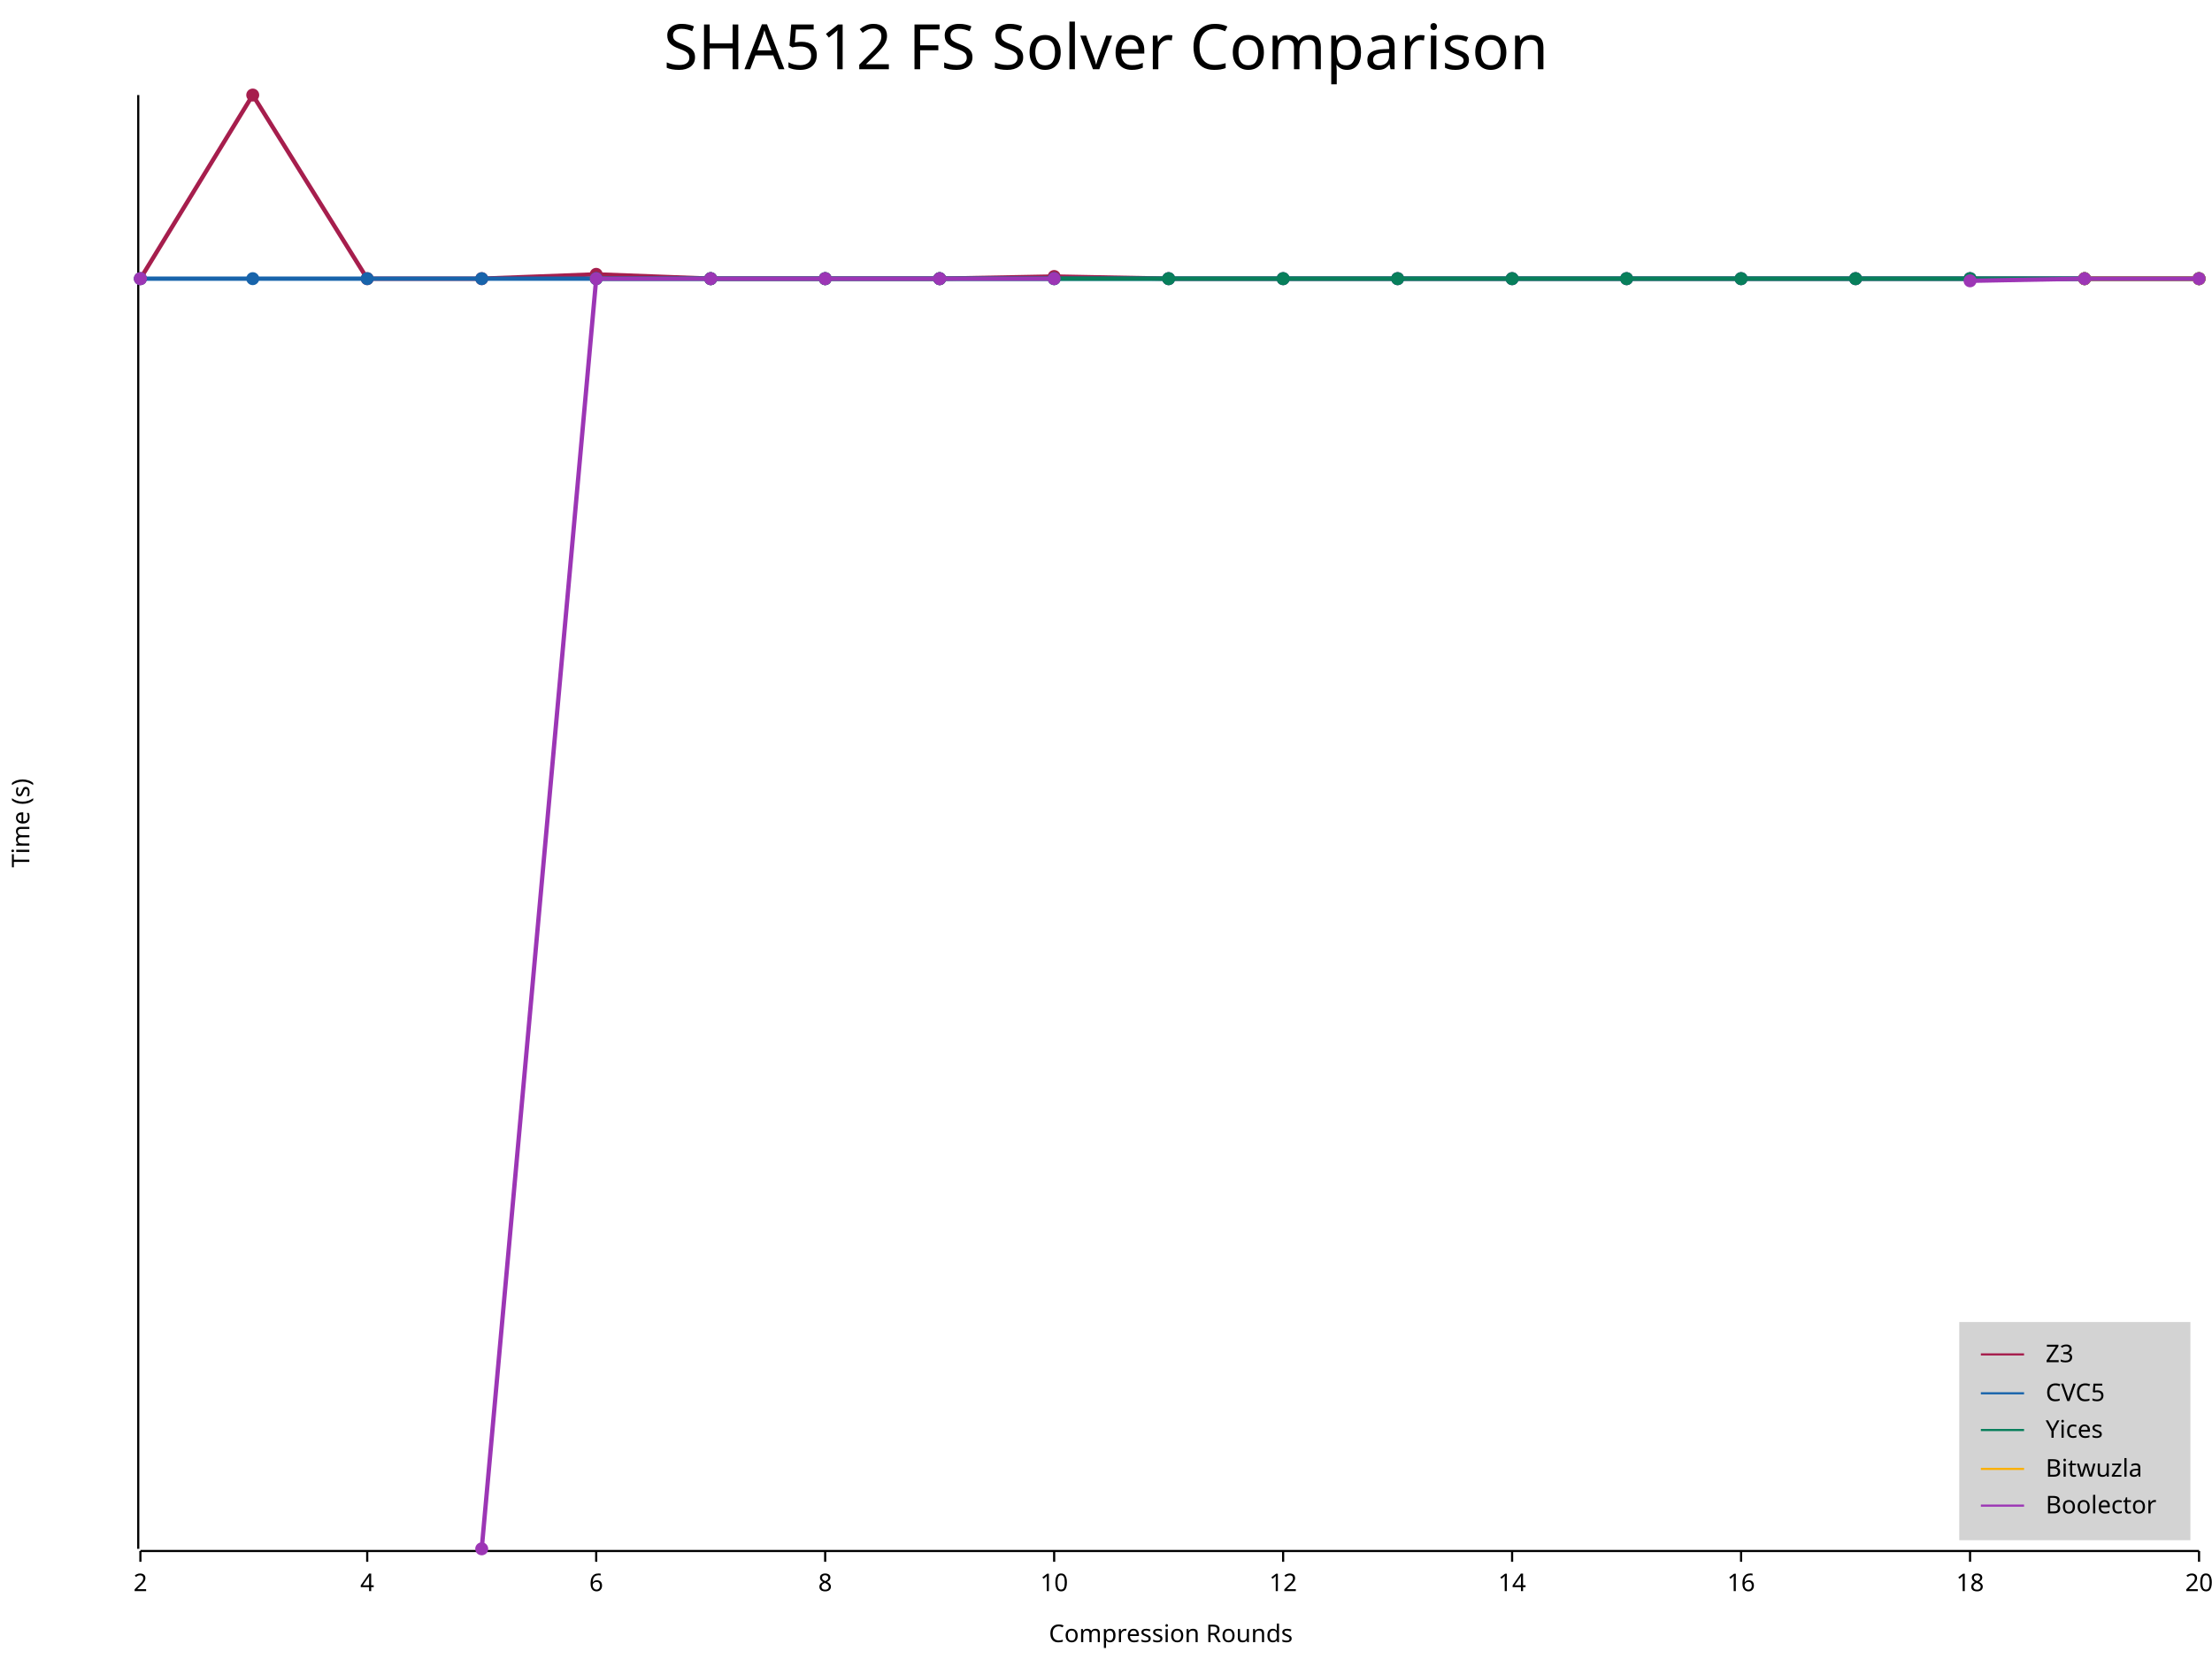
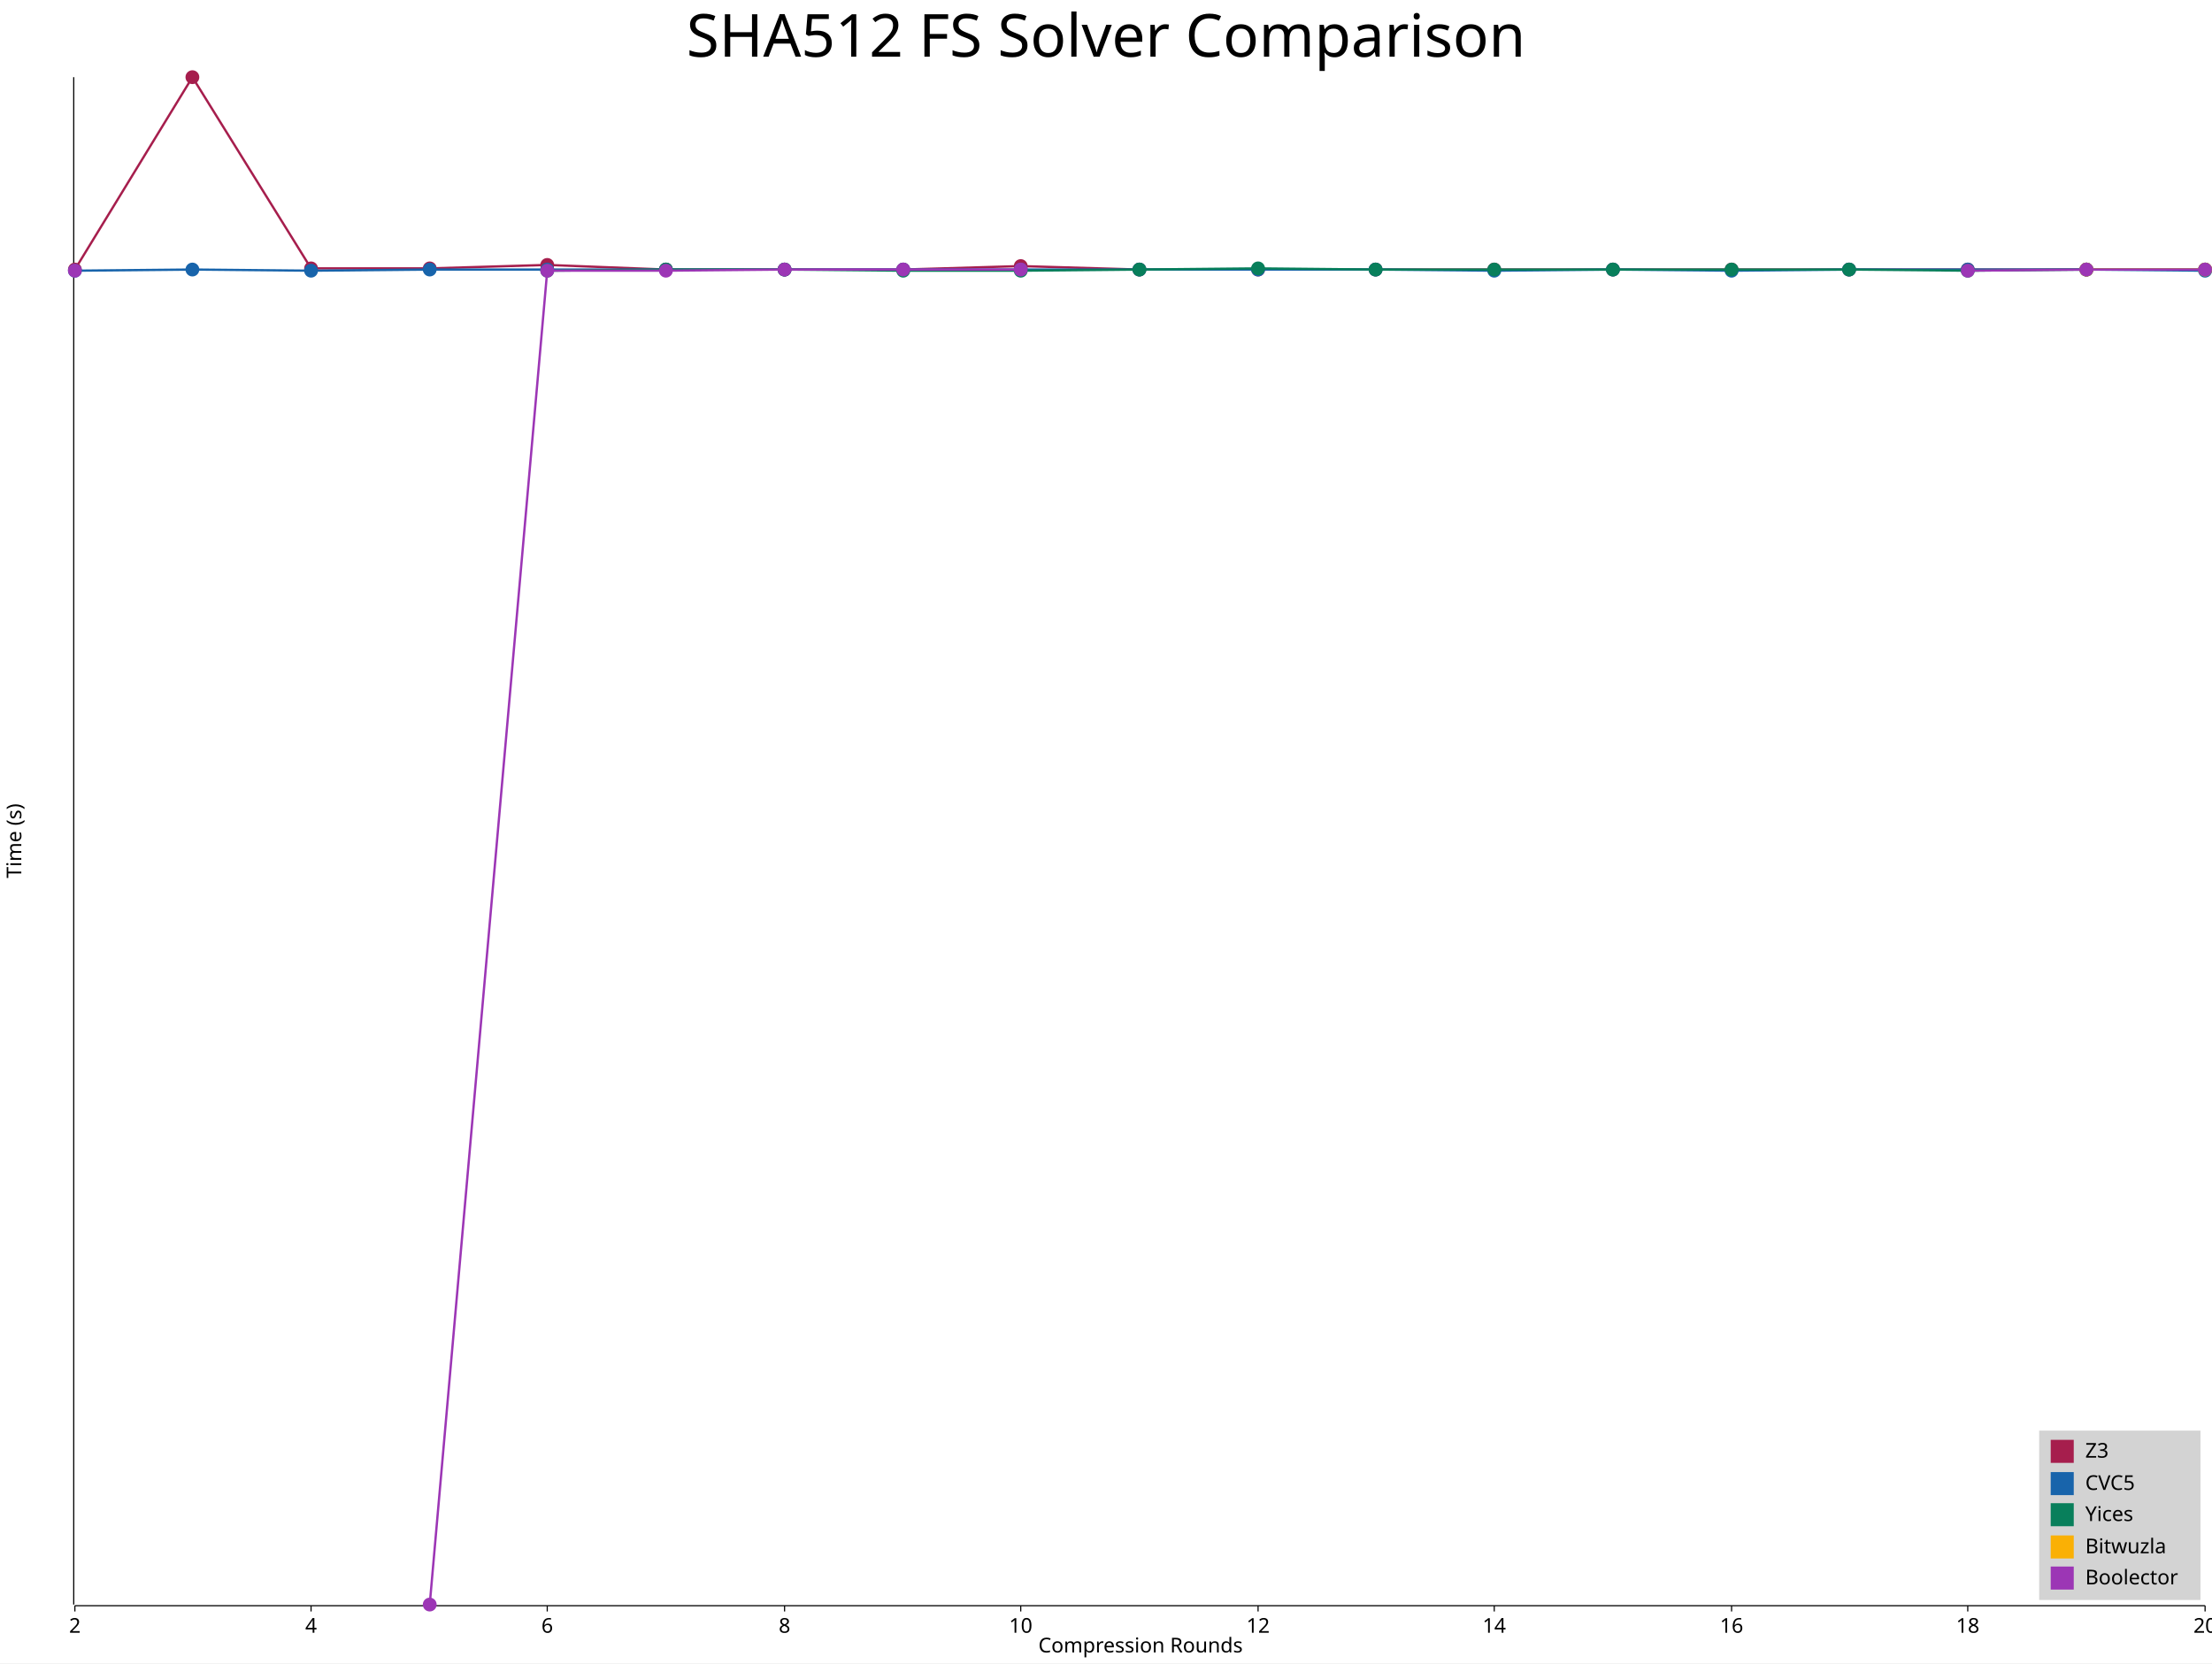
- <svg xmlns="http://www.w3.org/2000/svg" width="1024" height="768" viewBox="0 0 1024 768">
-   <rect x="0" y="0" width="1024" height="768" opacity="1" fill="#FFFFFF" stroke="none" />
-   <text x="512" y="10" dy="0.76em" text-anchor="middle" font-family="noto sans" font-size="29.032" opacity="1" fill="#000000">
+ <svg xmlns="http://www.w3.org/2000/svg" width="1920" height="1444" viewBox="0 0 1920 1444">
+   <rect x="0" y="0" width="1920" height="1444" opacity="1" fill="#FFFFFF" stroke="none" />
+   <text x="960" y="10" dy="0.76em" text-anchor="middle" font-family="noto sans" font-size="51.613" opacity="1" fill="#000000">
SHA512 FS Solver Comparison
</text>
-   <text x="542" y="763" dy="-0.5ex" text-anchor="middle" font-family="noto sans" font-size="11.29" opacity="1" fill="#000000">
+   <text x="990" y="1439" dy="-0.5ex" text-anchor="middle" font-family="noto sans" font-size="17.742" opacity="1" fill="#000000">
Compression Rounds
</text>
-   <polyline fill="none" opacity="1" stroke="#000000" stroke-width="1" points="65,718 1018,718 " />
-   <text x="65" y="728" dy="0.76em" text-anchor="middle" font-family="noto sans" font-size="11.29" opacity="1" fill="#000000">
+   <polyline fill="none" opacity="1" stroke="#000000" stroke-width="1" points="65,1394 1914,1394 " />
+   <text x="65" y="1404" dy="0.76em" text-anchor="middle" font-family="noto sans" font-size="17.742" opacity="1" fill="#000000">
2
</text>
-   <polyline fill="none" opacity="1" stroke="#000000" stroke-width="1" points="65,718 65,723 " />
-   <text x="170" y="728" dy="0.76em" text-anchor="middle" font-family="noto sans" font-size="11.29" opacity="1" fill="#000000">
+   <polyline fill="none" opacity="1" stroke="#000000" stroke-width="1" points="65,1394 65,1399 " />
+   <text x="270" y="1404" dy="0.76em" text-anchor="middle" font-family="noto sans" font-size="17.742" opacity="1" fill="#000000">
4
</text>
-   <polyline fill="none" opacity="1" stroke="#000000" stroke-width="1" points="170,718 170,723 " />
-   <text x="276" y="728" dy="0.76em" text-anchor="middle" font-family="noto sans" font-size="11.29" opacity="1" fill="#000000">
+   <polyline fill="none" opacity="1" stroke="#000000" stroke-width="1" points="270,1394 270,1399 " />
+   <text x="475" y="1404" dy="0.76em" text-anchor="middle" font-family="noto sans" font-size="17.742" opacity="1" fill="#000000">
6
</text>
-   <polyline fill="none" opacity="1" stroke="#000000" stroke-width="1" points="276,718 276,723 " />
-   <text x="382" y="728" dy="0.76em" text-anchor="middle" font-family="noto sans" font-size="11.29" opacity="1" fill="#000000">
+   <polyline fill="none" opacity="1" stroke="#000000" stroke-width="1" points="475,1394 475,1399 " />
+   <text x="681" y="1404" dy="0.76em" text-anchor="middle" font-family="noto sans" font-size="17.742" opacity="1" fill="#000000">
8
</text>
-   <polyline fill="none" opacity="1" stroke="#000000" stroke-width="1" points="382,718 382,723 " />
-   <text x="488" y="728" dy="0.76em" text-anchor="middle" font-family="noto sans" font-size="11.29" opacity="1" fill="#000000">
+   <polyline fill="none" opacity="1" stroke="#000000" stroke-width="1" points="681,1394 681,1399 " />
+   <text x="886" y="1404" dy="0.76em" text-anchor="middle" font-family="noto sans" font-size="17.742" opacity="1" fill="#000000">
10
</text>
-   <polyline fill="none" opacity="1" stroke="#000000" stroke-width="1" points="488,718 488,723 " />
-   <text x="594" y="728" dy="0.76em" text-anchor="middle" font-family="noto sans" font-size="11.29" opacity="1" fill="#000000">
+   <polyline fill="none" opacity="1" stroke="#000000" stroke-width="1" points="886,1394 886,1399 " />
+   <text x="1092" y="1404" dy="0.76em" text-anchor="middle" font-family="noto sans" font-size="17.742" opacity="1" fill="#000000">
12
</text>
-   <polyline fill="none" opacity="1" stroke="#000000" stroke-width="1" points="594,718 594,723 " />
-   <text x="700" y="728" dy="0.76em" text-anchor="middle" font-family="noto sans" font-size="11.29" opacity="1" fill="#000000">
+   <polyline fill="none" opacity="1" stroke="#000000" stroke-width="1" points="1092,1394 1092,1399 " />
+   <text x="1297" y="1404" dy="0.76em" text-anchor="middle" font-family="noto sans" font-size="17.742" opacity="1" fill="#000000">
14
</text>
-   <polyline fill="none" opacity="1" stroke="#000000" stroke-width="1" points="700,718 700,723 " />
-   <text x="806" y="728" dy="0.76em" text-anchor="middle" font-family="noto sans" font-size="11.29" opacity="1" fill="#000000">
+   <polyline fill="none" opacity="1" stroke="#000000" stroke-width="1" points="1297,1394 1297,1399 " />
+   <text x="1503" y="1404" dy="0.76em" text-anchor="middle" font-family="noto sans" font-size="17.742" opacity="1" fill="#000000">
16
</text>
-   <polyline fill="none" opacity="1" stroke="#000000" stroke-width="1" points="806,718 806,723 " />
-   <text x="912" y="728" dy="0.76em" text-anchor="middle" font-family="noto sans" font-size="11.29" opacity="1" fill="#000000">
+   <polyline fill="none" opacity="1" stroke="#000000" stroke-width="1" points="1503,1394 1503,1399 " />
+   <text x="1708" y="1404" dy="0.76em" text-anchor="middle" font-family="noto sans" font-size="17.742" opacity="1" fill="#000000">
18
</text>
-   <polyline fill="none" opacity="1" stroke="#000000" stroke-width="1" points="912,718 912,723 " />
-   <text x="1018" y="728" dy="0.76em" text-anchor="middle" font-family="noto sans" font-size="11.29" opacity="1" fill="#000000">
+   <polyline fill="none" opacity="1" stroke="#000000" stroke-width="1" points="1708,1394 1708,1399 " />
+   <text x="1914" y="1404" dy="0.76em" text-anchor="middle" font-family="noto sans" font-size="17.742" opacity="1" fill="#000000">
20
</text>
-   <polyline fill="none" opacity="1" stroke="#000000" stroke-width="1" points="1018,718 1018,723 " />
-   <text x="5" y="381" dy="0.76em" text-anchor="middle" font-family="noto sans" font-size="11.29" opacity="1" fill="#000000" transform="rotate(270, 5, 381)">
+   <polyline fill="none" opacity="1" stroke="#000000" stroke-width="1" points="1914,1394 1914,1399 " />
+   <text x="5" y="730" dy="0.76em" text-anchor="middle" font-family="noto sans" font-size="17.742" opacity="1" fill="#000000" transform="rotate(270, 5, 730)">
Time (s)
</text>
-   <polyline fill="none" opacity="1" stroke="#000000" stroke-width="1" points="64,44 64,717 " />
-   <polyline fill="none" opacity="1" stroke="#A61E4D" stroke-width="2" points="65,129 117,44 170,129 223,129 276,127 329,129 382,129 435,129 488,128 541,129 594,129 647,129 700,129 753,129 806,129 859,129 912,129 965,129 1018,129 " />
-   <circle cx="65" cy="129" r="3" opacity="1" fill="#A61E4D" stroke="none" stroke-width="1" />
-   <circle cx="117" cy="44" r="3" opacity="1" fill="#A61E4D" stroke="none" stroke-width="1" />
-   <circle cx="170" cy="129" r="3" opacity="1" fill="#A61E4D" stroke="none" stroke-width="1" />
-   <circle cx="223" cy="129" r="3" opacity="1" fill="#A61E4D" stroke="none" stroke-width="1" />
-   <circle cx="276" cy="127" r="3" opacity="1" fill="#A61E4D" stroke="none" stroke-width="1" />
-   <circle cx="329" cy="129" r="3" opacity="1" fill="#A61E4D" stroke="none" stroke-width="1" />
-   <circle cx="382" cy="129" r="3" opacity="1" fill="#A61E4D" stroke="none" stroke-width="1" />
-   <circle cx="435" cy="129" r="3" opacity="1" fill="#A61E4D" stroke="none" stroke-width="1" />
-   <circle cx="488" cy="128" r="3" opacity="1" fill="#A61E4D" stroke="none" stroke-width="1" />
-   <circle cx="541" cy="129" r="3" opacity="1" fill="#A61E4D" stroke="none" stroke-width="1" />
-   <circle cx="594" cy="129" r="3" opacity="1" fill="#A61E4D" stroke="none" stroke-width="1" />
-   <circle cx="647" cy="129" r="3" opacity="1" fill="#A61E4D" stroke="none" stroke-width="1" />
-   <circle cx="700" cy="129" r="3" opacity="1" fill="#A61E4D" stroke="none" stroke-width="1" />
-   <circle cx="753" cy="129" r="3" opacity="1" fill="#A61E4D" stroke="none" stroke-width="1" />
-   <circle cx="806" cy="129" r="3" opacity="1" fill="#A61E4D" stroke="none" stroke-width="1" />
-   <circle cx="859" cy="129" r="3" opacity="1" fill="#A61E4D" stroke="none" stroke-width="1" />
-   <circle cx="912" cy="129" r="3" opacity="1" fill="#A61E4D" stroke="none" stroke-width="1" />
-   <circle cx="965" cy="129" r="3" opacity="1" fill="#A61E4D" stroke="none" stroke-width="1" />
-   <circle cx="1018" cy="129" r="3" opacity="1" fill="#A61E4D" stroke="none" stroke-width="1" />
-   <polyline fill="none" opacity="1" stroke="#1864AB" stroke-width="2" points="65,129 117,129 170,129 223,129 276,129 329,129 382,129 435,129 488,129 541,129 594,129 647,129 700,129 753,129 806,129 859,129 912,129 965,129 1018,129 " />
-   <circle cx="65" cy="129" r="3" opacity="1" fill="#1864AB" stroke="none" stroke-width="1" />
-   <circle cx="117" cy="129" r="3" opacity="1" fill="#1864AB" stroke="none" stroke-width="1" />
-   <circle cx="170" cy="129" r="3" opacity="1" fill="#1864AB" stroke="none" stroke-width="1" />
-   <circle cx="223" cy="129" r="3" opacity="1" fill="#1864AB" stroke="none" stroke-width="1" />
-   <circle cx="276" cy="129" r="3" opacity="1" fill="#1864AB" stroke="none" stroke-width="1" />
-   <circle cx="329" cy="129" r="3" opacity="1" fill="#1864AB" stroke="none" stroke-width="1" />
-   <circle cx="382" cy="129" r="3" opacity="1" fill="#1864AB" stroke="none" stroke-width="1" />
-   <circle cx="435" cy="129" r="3" opacity="1" fill="#1864AB" stroke="none" stroke-width="1" />
-   <circle cx="488" cy="129" r="3" opacity="1" fill="#1864AB" stroke="none" stroke-width="1" />
-   <circle cx="541" cy="129" r="3" opacity="1" fill="#1864AB" stroke="none" stroke-width="1" />
-   <circle cx="594" cy="129" r="3" opacity="1" fill="#1864AB" stroke="none" stroke-width="1" />
-   <circle cx="647" cy="129" r="3" opacity="1" fill="#1864AB" stroke="none" stroke-width="1" />
-   <circle cx="700" cy="129" r="3" opacity="1" fill="#1864AB" stroke="none" stroke-width="1" />
-   <circle cx="753" cy="129" r="3" opacity="1" fill="#1864AB" stroke="none" stroke-width="1" />
-   <circle cx="806" cy="129" r="3" opacity="1" fill="#1864AB" stroke="none" stroke-width="1" />
-   <circle cx="859" cy="129" r="3" opacity="1" fill="#1864AB" stroke="none" stroke-width="1" />
-   <circle cx="912" cy="129" r="3" opacity="1" fill="#1864AB" stroke="none" stroke-width="1" />
-   <circle cx="965" cy="129" r="3" opacity="1" fill="#1864AB" stroke="none" stroke-width="1" />
-   <circle cx="1018" cy="129" r="3" opacity="1" fill="#1864AB" stroke="none" stroke-width="1" />
-   <polyline fill="none" opacity="1" stroke="#087F5B" stroke-width="2" points="276,129 329,129 382,129 435,129 488,129 541,129 594,129 647,129 700,129 753,129 806,129 859,129 912,129 965,129 1018,129 " />
-   <circle cx="276" cy="129" r="3" opacity="1" fill="#087F5B" stroke="none" stroke-width="1" />
-   <circle cx="329" cy="129" r="3" opacity="1" fill="#087F5B" stroke="none" stroke-width="1" />
-   <circle cx="382" cy="129" r="3" opacity="1" fill="#087F5B" stroke="none" stroke-width="1" />
-   <circle cx="435" cy="129" r="3" opacity="1" fill="#087F5B" stroke="none" stroke-width="1" />
-   <circle cx="488" cy="129" r="3" opacity="1" fill="#087F5B" stroke="none" stroke-width="1" />
-   <circle cx="541" cy="129" r="3" opacity="1" fill="#087F5B" stroke="none" stroke-width="1" />
-   <circle cx="594" cy="129" r="3" opacity="1" fill="#087F5B" stroke="none" stroke-width="1" />
-   <circle cx="647" cy="129" r="3" opacity="1" fill="#087F5B" stroke="none" stroke-width="1" />
-   <circle cx="700" cy="129" r="3" opacity="1" fill="#087F5B" stroke="none" stroke-width="1" />
-   <circle cx="753" cy="129" r="3" opacity="1" fill="#087F5B" stroke="none" stroke-width="1" />
-   <circle cx="806" cy="129" r="3" opacity="1" fill="#087F5B" stroke="none" stroke-width="1" />
-   <circle cx="859" cy="129" r="3" opacity="1" fill="#087F5B" stroke="none" stroke-width="1" />
-   <circle cx="912" cy="129" r="3" opacity="1" fill="#087F5B" stroke="none" stroke-width="1" />
-   <circle cx="965" cy="129" r="3" opacity="1" fill="#087F5B" stroke="none" stroke-width="1" />
-   <circle cx="1018" cy="129" r="3" opacity="1" fill="#087F5B" stroke="none" stroke-width="1" />
-   <polyline fill="none" opacity="1" stroke="#FAB005" stroke-width="2" points="965,129 1018,129 " />
-   <circle cx="965" cy="129" r="3" opacity="1" fill="#FAB005" stroke="none" stroke-width="1" />
-   <circle cx="1018" cy="129" r="3" opacity="1" fill="#FAB005" stroke="none" stroke-width="1" />
-   <polyline fill="none" opacity="1" stroke="#9C36B5" stroke-width="2" points="65,129 " />
-   <circle cx="65" cy="129" r="3" opacity="1" fill="#9C36B5" stroke="none" stroke-width="1" />
-   <polyline fill="none" opacity="1" stroke="#9C36B5" stroke-width="2" points="223,717 276,129 329,129 382,129 435,129 488,129 " />
-   <circle cx="223" cy="717" r="3" opacity="1" fill="#9C36B5" stroke="none" stroke-width="1" />
-   <circle cx="276" cy="129" r="3" opacity="1" fill="#9C36B5" stroke="none" stroke-width="1" />
-   <circle cx="329" cy="129" r="3" opacity="1" fill="#9C36B5" stroke="none" stroke-width="1" />
-   <circle cx="382" cy="129" r="3" opacity="1" fill="#9C36B5" stroke="none" stroke-width="1" />
-   <circle cx="435" cy="129" r="3" opacity="1" fill="#9C36B5" stroke="none" stroke-width="1" />
-   <circle cx="488" cy="129" r="3" opacity="1" fill="#9C36B5" stroke="none" stroke-width="1" />
-   <polyline fill="none" opacity="1" stroke="#9C36B5" stroke-width="2" points="912,130 965,129 1018,129 " />
-   <circle cx="912" cy="130" r="3" opacity="1" fill="#9C36B5" stroke="none" stroke-width="1" />
-   <circle cx="965" cy="129" r="3" opacity="1" fill="#9C36B5" stroke="none" stroke-width="1" />
-   <circle cx="1018" cy="129" r="3" opacity="1" fill="#9C36B5" stroke="none" stroke-width="1" />
-   <rect x="907" y="612" width="107" height="101" opacity="0.8" fill="#C8C8C8" stroke="none" />
-   <text x="947" y="622" dy="0.76em" text-anchor="start" font-family="noto sans" font-size="11.29" opacity="1" fill="#000000">
+   <polyline fill="none" opacity="1" stroke="#000000" stroke-width="1" points="64,67 64,1393 " />
+   <polyline fill="none" opacity="1" stroke="#A61E4D" stroke-width="2" points="65,234 167,67 270,233 373,233 475,230 578,234 681,234 784,234 886,231 989,234 1092,234 1194,234 1297,234 1400,234 1503,234 1605,234 1708,234 1811,234 1914,234 " />
+   <circle cx="65" cy="234" r="6" opacity="1" fill="#A61E4D" stroke="none" stroke-width="1" />
+   <circle cx="167" cy="67" r="6" opacity="1" fill="#A61E4D" stroke="none" stroke-width="1" />
+   <circle cx="270" cy="233" r="6" opacity="1" fill="#A61E4D" stroke="none" stroke-width="1" />
+   <circle cx="373" cy="233" r="6" opacity="1" fill="#A61E4D" stroke="none" stroke-width="1" />
+   <circle cx="475" cy="230" r="6" opacity="1" fill="#A61E4D" stroke="none" stroke-width="1" />
+   <circle cx="578" cy="234" r="6" opacity="1" fill="#A61E4D" stroke="none" stroke-width="1" />
+   <circle cx="681" cy="234" r="6" opacity="1" fill="#A61E4D" stroke="none" stroke-width="1" />
+   <circle cx="784" cy="234" r="6" opacity="1" fill="#A61E4D" stroke="none" stroke-width="1" />
+   <circle cx="886" cy="231" r="6" opacity="1" fill="#A61E4D" stroke="none" stroke-width="1" />
+   <circle cx="989" cy="234" r="6" opacity="1" fill="#A61E4D" stroke="none" stroke-width="1" />
+   <circle cx="1092" cy="234" r="6" opacity="1" fill="#A61E4D" stroke="none" stroke-width="1" />
+   <circle cx="1194" cy="234" r="6" opacity="1" fill="#A61E4D" stroke="none" stroke-width="1" />
+   <circle cx="1297" cy="234" r="6" opacity="1" fill="#A61E4D" stroke="none" stroke-width="1" />
+   <circle cx="1400" cy="234" r="6" opacity="1" fill="#A61E4D" stroke="none" stroke-width="1" />
+   <circle cx="1503" cy="234" r="6" opacity="1" fill="#A61E4D" stroke="none" stroke-width="1" />
+   <circle cx="1605" cy="234" r="6" opacity="1" fill="#A61E4D" stroke="none" stroke-width="1" />
+   <circle cx="1708" cy="234" r="6" opacity="1" fill="#A61E4D" stroke="none" stroke-width="1" />
+   <circle cx="1811" cy="234" r="6" opacity="1" fill="#A61E4D" stroke="none" stroke-width="1" />
+   <circle cx="1914" cy="234" r="6" opacity="1" fill="#A61E4D" stroke="none" stroke-width="1" />
+   <polyline fill="none" opacity="1" stroke="#1864AB" stroke-width="2" points="65,235 167,234 270,235 373,234 475,234 578,234 681,234 784,234 886,234 989,234 1092,234 1194,234 1297,235 1400,234 1503,235 1605,234 1708,234 1811,234 1914,235 " />
+   <circle cx="65" cy="235" r="6" opacity="1" fill="#1864AB" stroke="none" stroke-width="1" />
+   <circle cx="167" cy="234" r="6" opacity="1" fill="#1864AB" stroke="none" stroke-width="1" />
+   <circle cx="270" cy="235" r="6" opacity="1" fill="#1864AB" stroke="none" stroke-width="1" />
+   <circle cx="373" cy="234" r="6" opacity="1" fill="#1864AB" stroke="none" stroke-width="1" />
+   <circle cx="475" cy="234" r="6" opacity="1" fill="#1864AB" stroke="none" stroke-width="1" />
+   <circle cx="578" cy="234" r="6" opacity="1" fill="#1864AB" stroke="none" stroke-width="1" />
+   <circle cx="681" cy="234" r="6" opacity="1" fill="#1864AB" stroke="none" stroke-width="1" />
+   <circle cx="784" cy="234" r="6" opacity="1" fill="#1864AB" stroke="none" stroke-width="1" />
+   <circle cx="886" cy="234" r="6" opacity="1" fill="#1864AB" stroke="none" stroke-width="1" />
+   <circle cx="989" cy="234" r="6" opacity="1" fill="#1864AB" stroke="none" stroke-width="1" />
+   <circle cx="1092" cy="234" r="6" opacity="1" fill="#1864AB" stroke="none" stroke-width="1" />
+   <circle cx="1194" cy="234" r="6" opacity="1" fill="#1864AB" stroke="none" stroke-width="1" />
+   <circle cx="1297" cy="235" r="6" opacity="1" fill="#1864AB" stroke="none" stroke-width="1" />
+   <circle cx="1400" cy="234" r="6" opacity="1" fill="#1864AB" stroke="none" stroke-width="1" />
+   <circle cx="1503" cy="235" r="6" opacity="1" fill="#1864AB" stroke="none" stroke-width="1" />
+   <circle cx="1605" cy="234" r="6" opacity="1" fill="#1864AB" stroke="none" stroke-width="1" />
+   <circle cx="1708" cy="234" r="6" opacity="1" fill="#1864AB" stroke="none" stroke-width="1" />
+   <circle cx="1811" cy="234" r="6" opacity="1" fill="#1864AB" stroke="none" stroke-width="1" />
+   <circle cx="1914" cy="235" r="6" opacity="1" fill="#1864AB" stroke="none" stroke-width="1" />
+   <polyline fill="none" opacity="1" stroke="#087F5B" stroke-width="2" points="475,235 578,234 681,234 784,235 886,235 989,234 1092,233 1194,234 1297,234 1400,234 1503,234 1605,234 1708,235 1811,234 1914,234 " />
+   <circle cx="475" cy="235" r="6" opacity="1" fill="#087F5B" stroke="none" stroke-width="1" />
+   <circle cx="578" cy="234" r="6" opacity="1" fill="#087F5B" stroke="none" stroke-width="1" />
+   <circle cx="681" cy="234" r="6" opacity="1" fill="#087F5B" stroke="none" stroke-width="1" />
+   <circle cx="784" cy="235" r="6" opacity="1" fill="#087F5B" stroke="none" stroke-width="1" />
+   <circle cx="886" cy="235" r="6" opacity="1" fill="#087F5B" stroke="none" stroke-width="1" />
+   <circle cx="989" cy="234" r="6" opacity="1" fill="#087F5B" stroke="none" stroke-width="1" />
+   <circle cx="1092" cy="233" r="6" opacity="1" fill="#087F5B" stroke="none" stroke-width="1" />
+   <circle cx="1194" cy="234" r="6" opacity="1" fill="#087F5B" stroke="none" stroke-width="1" />
+   <circle cx="1297" cy="234" r="6" opacity="1" fill="#087F5B" stroke="none" stroke-width="1" />
+   <circle cx="1400" cy="234" r="6" opacity="1" fill="#087F5B" stroke="none" stroke-width="1" />
+   <circle cx="1503" cy="234" r="6" opacity="1" fill="#087F5B" stroke="none" stroke-width="1" />
+   <circle cx="1605" cy="234" r="6" opacity="1" fill="#087F5B" stroke="none" stroke-width="1" />
+   <circle cx="1708" cy="235" r="6" opacity="1" fill="#087F5B" stroke="none" stroke-width="1" />
+   <circle cx="1811" cy="234" r="6" opacity="1" fill="#087F5B" stroke="none" stroke-width="1" />
+   <circle cx="1914" cy="234" r="6" opacity="1" fill="#087F5B" stroke="none" stroke-width="1" />
+   <polyline fill="none" opacity="1" stroke="#FAB005" stroke-width="2" points="1811,234 1914,234 " />
+   <circle cx="1811" cy="234" r="6" opacity="1" fill="#FAB005" stroke="none" stroke-width="1" />
+   <circle cx="1914" cy="234" r="6" opacity="1" fill="#FAB005" stroke="none" stroke-width="1" />
+   <polyline fill="none" opacity="1" stroke="#9C36B5" stroke-width="2" points="65,235 " />
+   <circle cx="65" cy="235" r="6" opacity="1" fill="#9C36B5" stroke="none" stroke-width="1" />
+   <polyline fill="none" opacity="1" stroke="#9C36B5" stroke-width="2" points="373,1393 475,235 578,235 681,234 784,234 886,234 " />
+   <circle cx="373" cy="1393" r="6" opacity="1" fill="#9C36B5" stroke="none" stroke-width="1" />
+   <circle cx="475" cy="235" r="6" opacity="1" fill="#9C36B5" stroke="none" stroke-width="1" />
+   <circle cx="578" cy="235" r="6" opacity="1" fill="#9C36B5" stroke="none" stroke-width="1" />
+   <circle cx="681" cy="234" r="6" opacity="1" fill="#9C36B5" stroke="none" stroke-width="1" />
+   <circle cx="784" cy="234" r="6" opacity="1" fill="#9C36B5" stroke="none" stroke-width="1" />
+   <circle cx="886" cy="234" r="6" opacity="1" fill="#9C36B5" stroke="none" stroke-width="1" />
+   <polyline fill="none" opacity="1" stroke="#9C36B5" stroke-width="2" points="1708,235 1811,234 1914,234 " />
+   <circle cx="1708" cy="235" r="6" opacity="1" fill="#9C36B5" stroke="none" stroke-width="1" />
+   <circle cx="1811" cy="234" r="6" opacity="1" fill="#9C36B5" stroke="none" stroke-width="1" />
+   <circle cx="1914" cy="234" r="6" opacity="1" fill="#9C36B5" stroke="none" stroke-width="1" />
+   <rect x="1770" y="1242" width="140" height="147" opacity="0.8" fill="#C8C8C8" stroke="none" />
+   <text x="1810" y="1252" dy="0.76em" text-anchor="start" font-family="noto sans" font-size="17.742" opacity="1" fill="#000000">
Z3
</text>
-   <text x="947" y="640" dy="0.76em" text-anchor="start" font-family="noto sans" font-size="11.29" opacity="1" fill="#000000">
+   <text x="1810" y="1280" dy="0.76em" text-anchor="start" font-family="noto sans" font-size="17.742" opacity="1" fill="#000000">
CVC5
</text>
-   <text x="947" y="657" dy="0.76em" text-anchor="start" font-family="noto sans" font-size="11.29" opacity="1" fill="#000000">
+   <text x="1810" y="1307" dy="0.76em" text-anchor="start" font-family="noto sans" font-size="17.742" opacity="1" fill="#000000">
Yices
</text>
-   <text x="947" y="675" dy="0.76em" text-anchor="start" font-family="noto sans" font-size="11.29" opacity="1" fill="#000000">
+   <text x="1810" y="1335" dy="0.76em" text-anchor="start" font-family="noto sans" font-size="17.742" opacity="1" fill="#000000">
Bitwuzla
</text>
-   <text x="947" y="692" dy="0.76em" text-anchor="start" font-family="noto sans" font-size="11.29" opacity="1" fill="#000000">
+   <text x="1810" y="1362" dy="0.76em" text-anchor="start" font-family="noto sans" font-size="17.742" opacity="1" fill="#000000">
Boolector
</text>
-   <polyline fill="none" opacity="1" stroke="#A61E4D" stroke-width="1" points="917,627 937,627 " />
-   <polyline fill="none" opacity="1" stroke="#1864AB" stroke-width="1" points="917,645 937,645 " />
-   <polyline fill="none" opacity="1" stroke="#087F5B" stroke-width="1" points="917,662 937,662 " />
-   <polyline fill="none" opacity="1" stroke="#FAB005" stroke-width="1" points="917,680 937,680 " />
-   <polyline fill="none" opacity="1" stroke="#9C36B5" stroke-width="1" points="917,697 937,697 " />
+   <rect x="1780" y="1250" width="20" height="20" opacity="1" fill="#A61E4D" stroke="none" />
+   <rect x="1780" y="1278" width="20" height="20" opacity="1" fill="#1864AB" stroke="none" />
+   <rect x="1780" y="1305" width="20" height="20" opacity="1" fill="#087F5B" stroke="none" />
+   <rect x="1780" y="1333" width="20" height="20" opacity="1" fill="#FAB005" stroke="none" />
+   <rect x="1780" y="1360" width="20" height="20" opacity="1" fill="#9C36B5" stroke="none" />
</svg>
